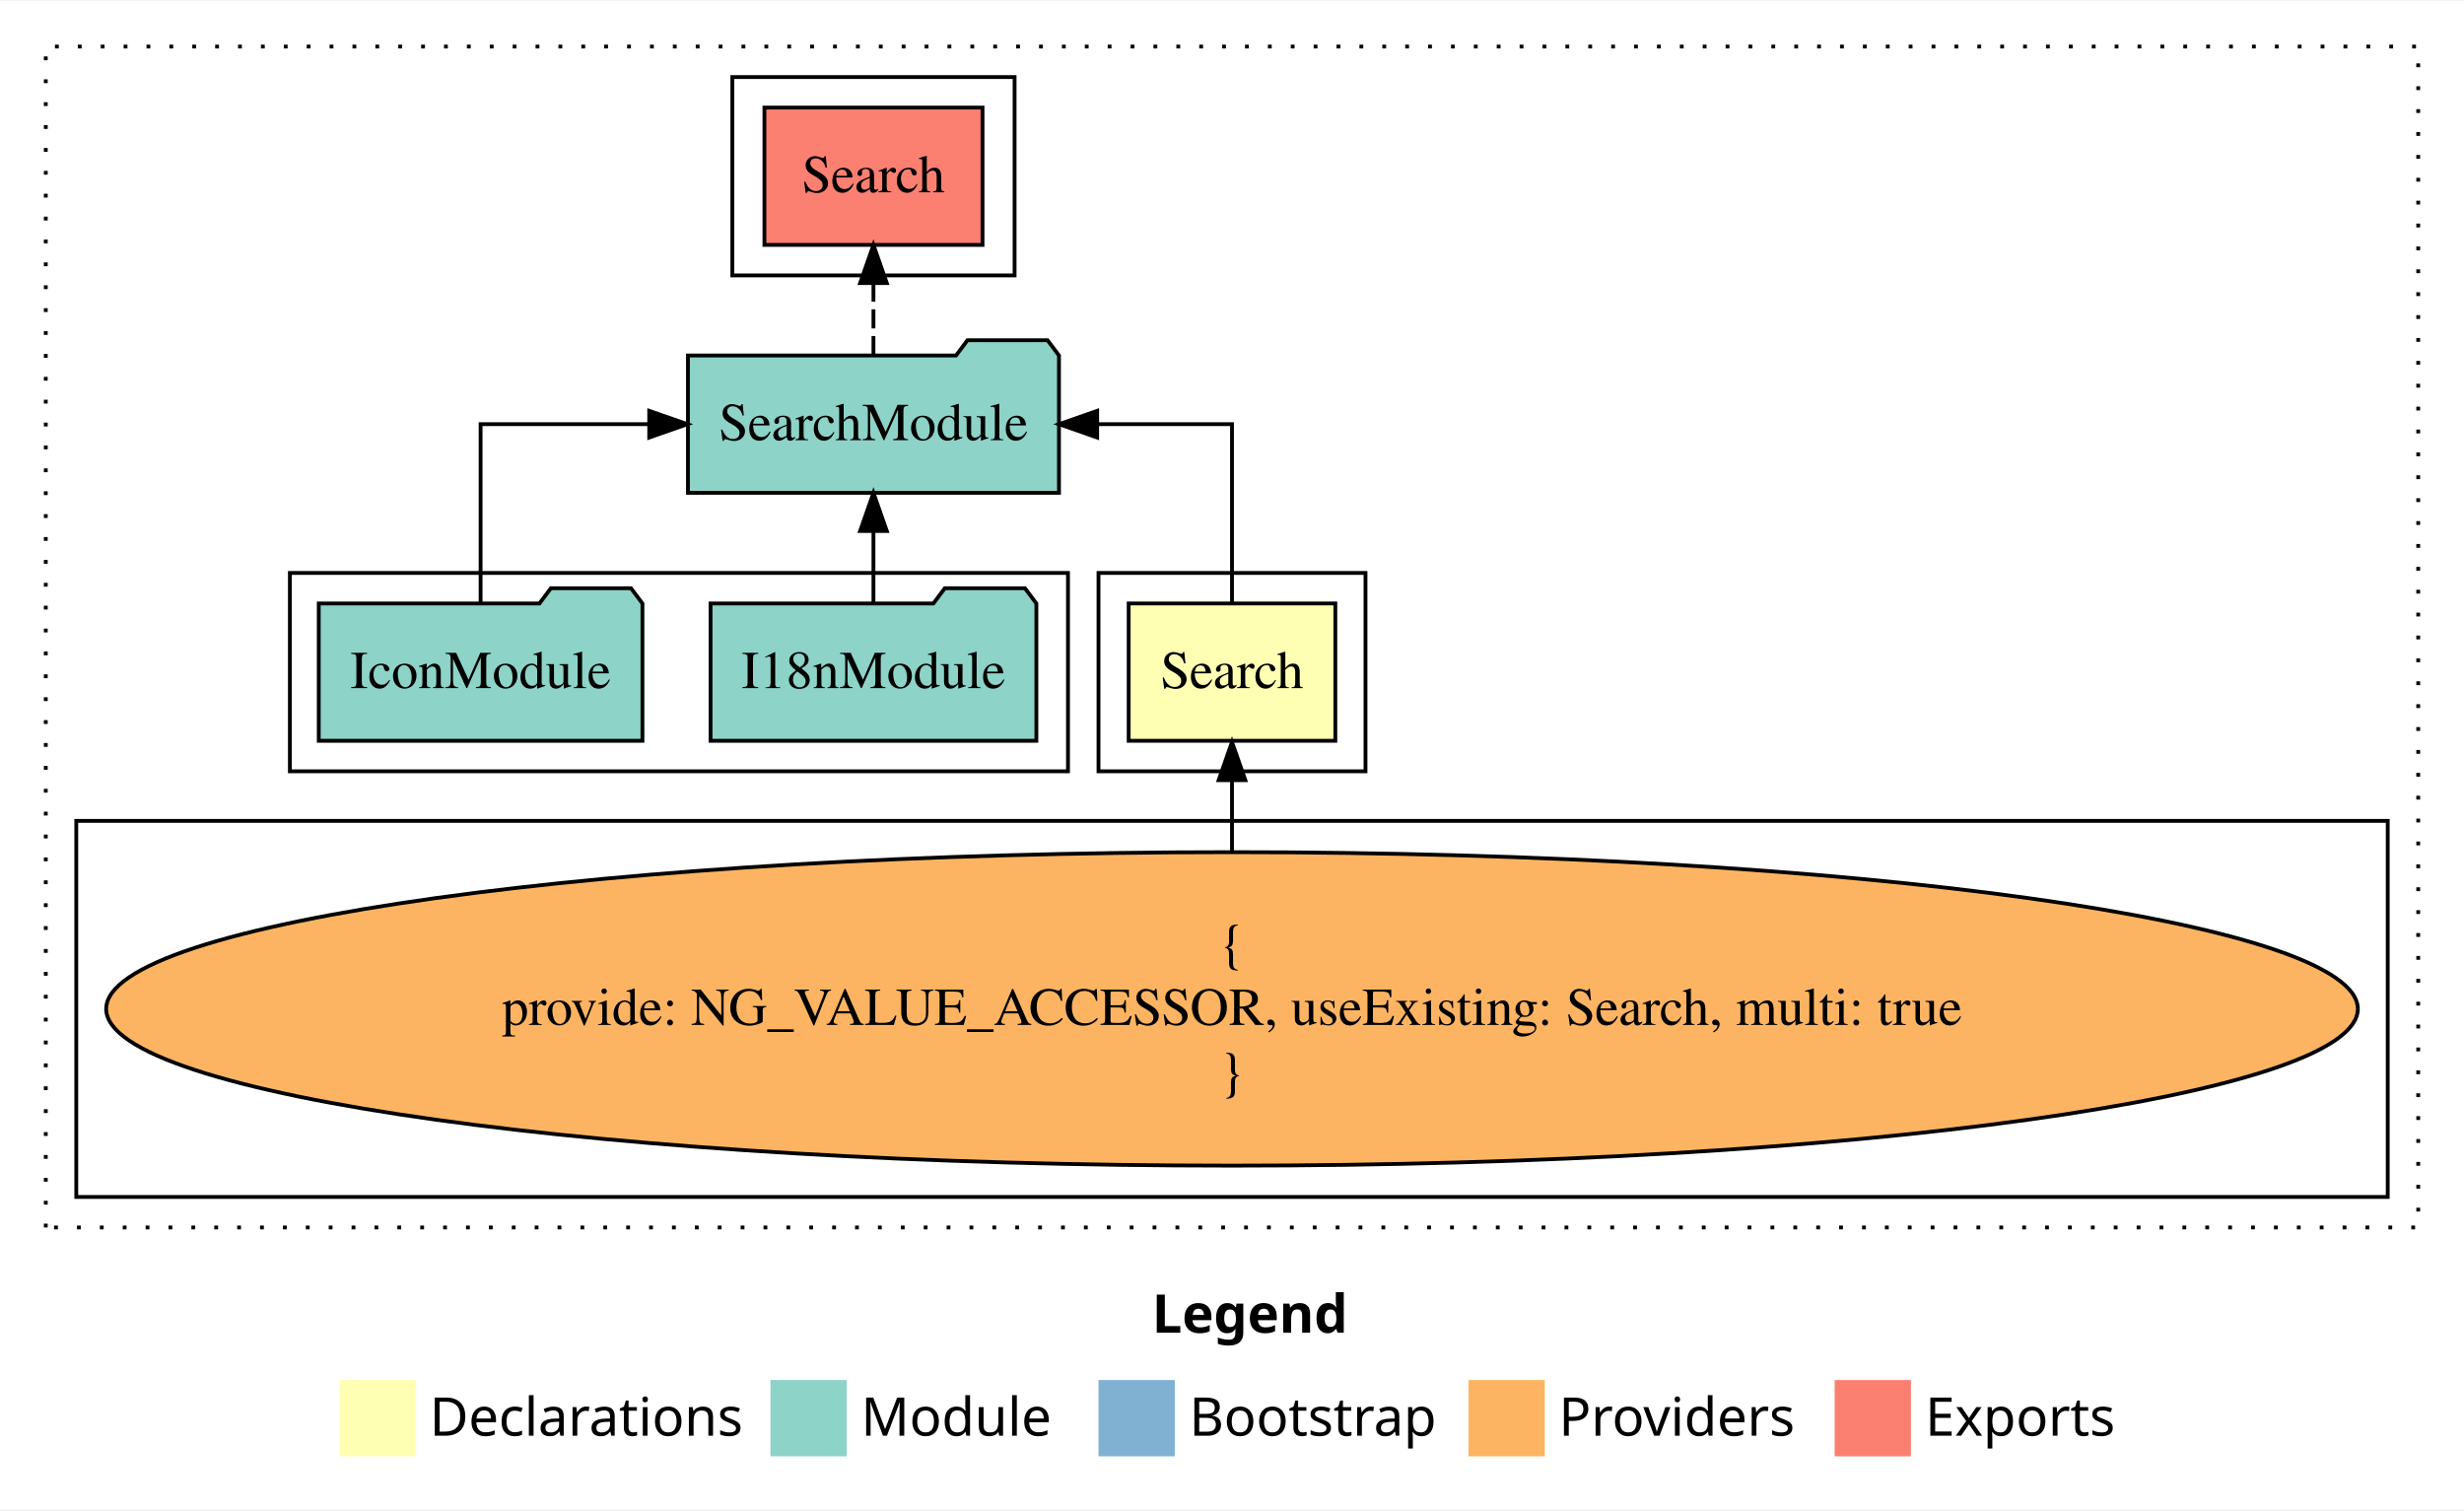
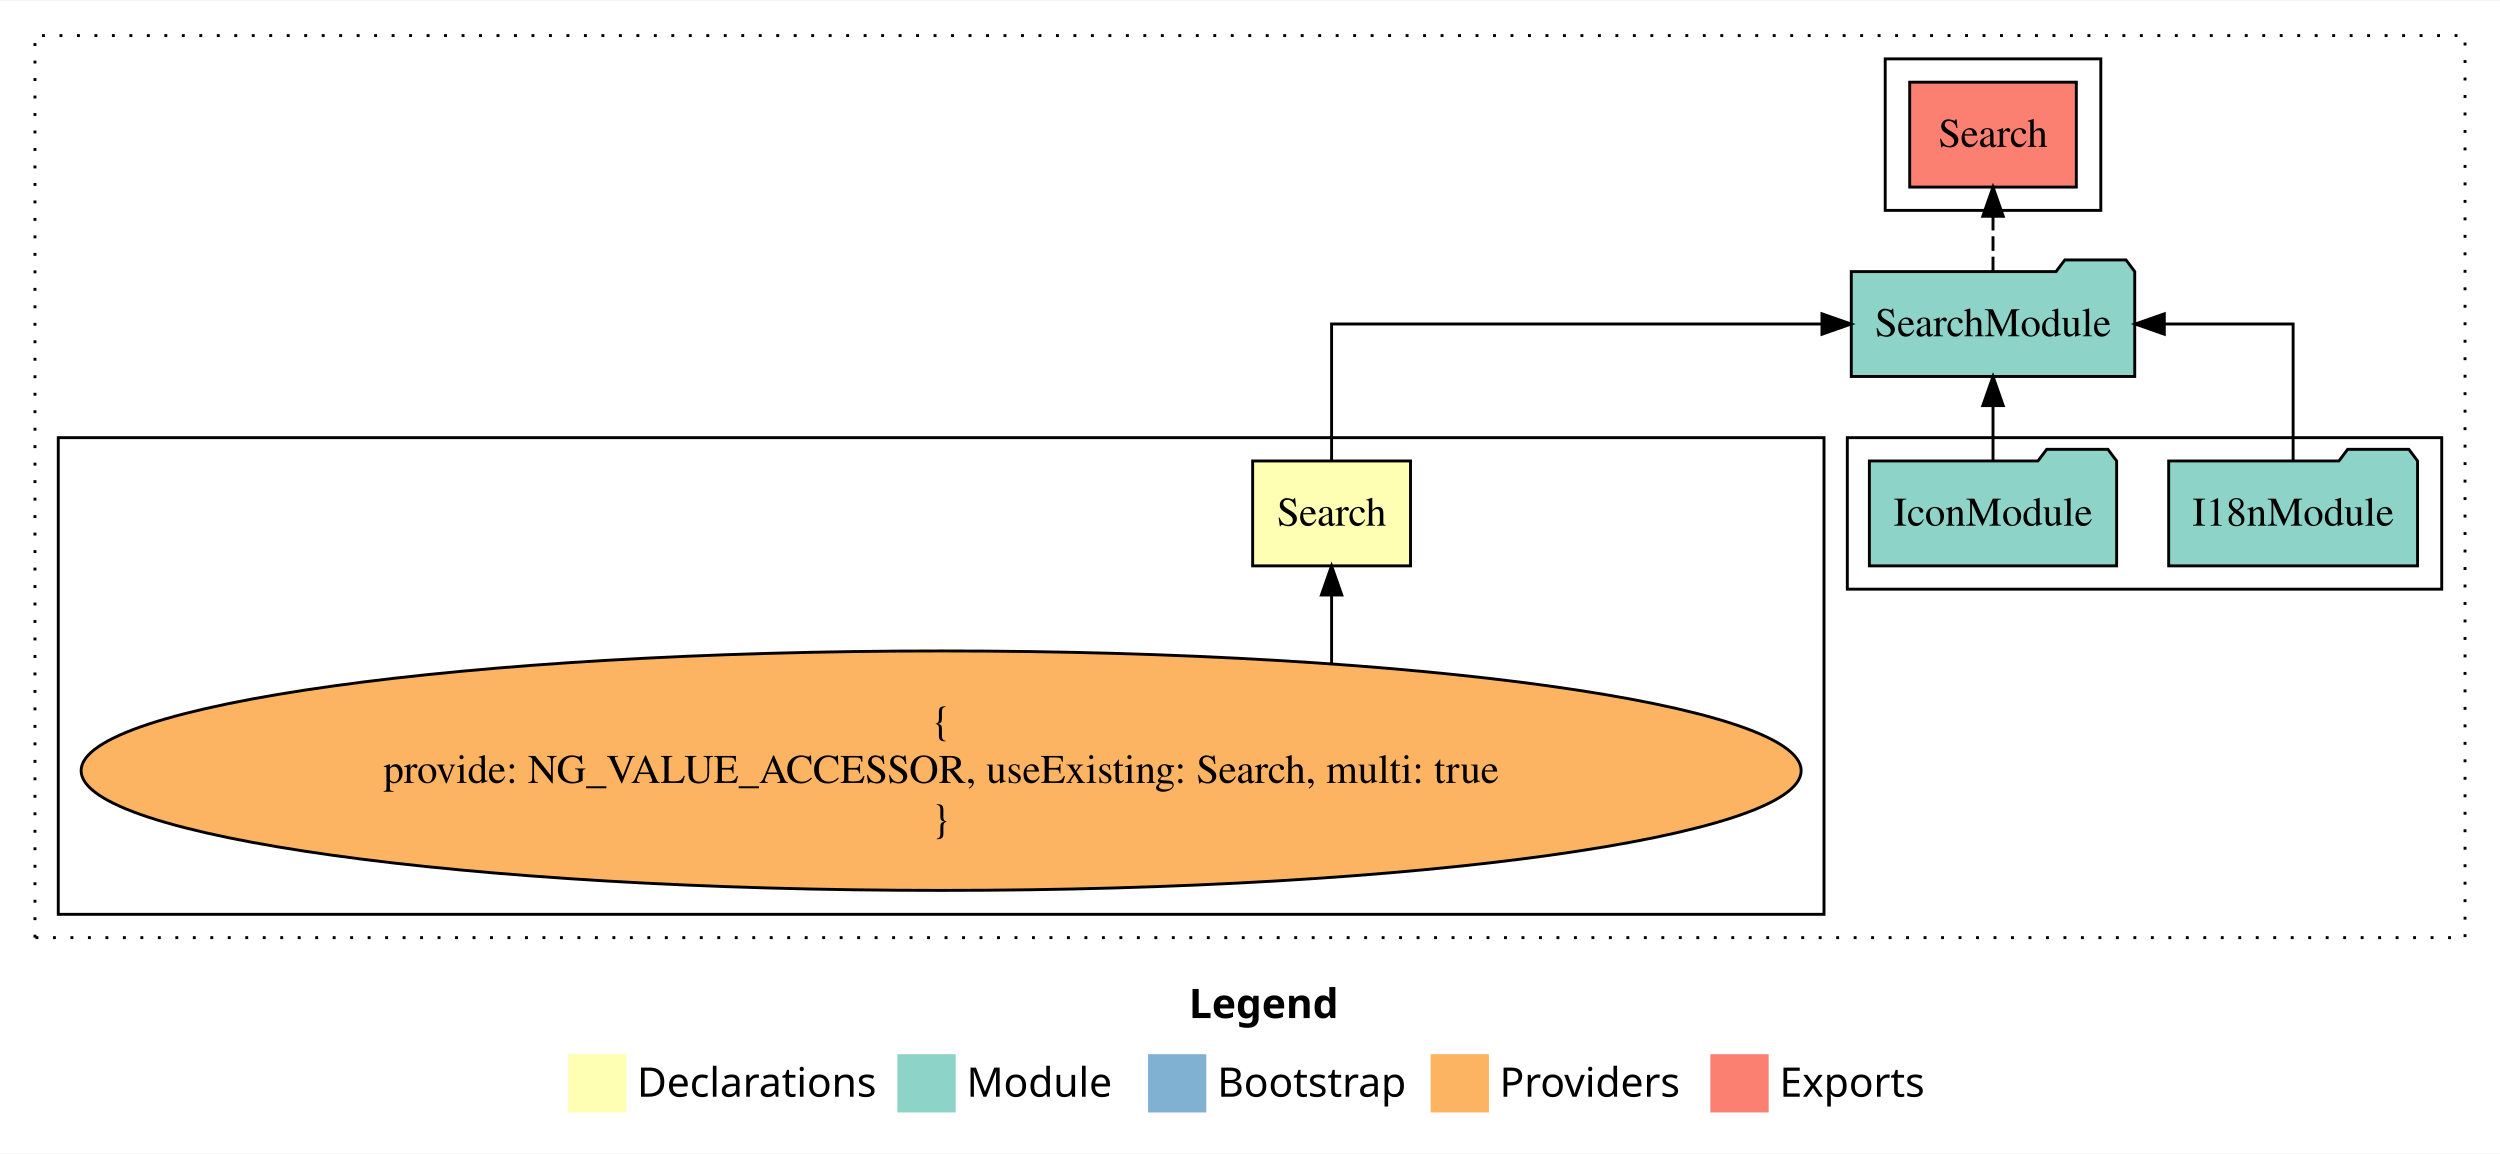
- <svg xmlns="http://www.w3.org/2000/svg" width="646pt" height="396pt" viewBox="0.00 0.00 646.00 395.59">
+ <svg xmlns="http://www.w3.org/2000/svg" width="858pt" height="396pt" viewBox="0.00 0.00 858.00 395.59">
  <g id="graph0" class="graph" transform="scale(1 1) rotate(0) translate(4 391.59)">
-     <polygon fill="white" stroke="transparent" points="-4,4 -4,-391.59 642,-391.59 642,4 -4,4" />
-     <text text-anchor="start" x="298.01" y="-42.4" font-family="Times-12" font-weight="bold" font-size="14.00">Legend</text>
-     <polygon fill="#ffffb3" stroke="transparent" points="85,-10 85,-30 105,-30 105,-10 85,-10" />
-     <text text-anchor="start" x="108.63" y="-15.4" font-family="Times-12" font-size="14.00">  Declarations</text>
-     <polygon fill="#8dd3c7" stroke="transparent" points="198,-10 198,-30 218,-30 218,-10 198,-10" />
-     <text text-anchor="start" x="221.73" y="-15.4" font-family="Times-12" font-size="14.00">  Module</text>
-     <polygon fill="#80b1d3" stroke="transparent" points="284,-10 284,-30 304,-30 304,-10 284,-10" />
-     <text text-anchor="start" x="307.78" y="-15.4" font-family="Times-12" font-size="14.00">  Bootstrap</text>
-     <polygon fill="#fdb462" stroke="transparent" points="381,-10 381,-30 401,-30 401,-10 381,-10" />
-     <text text-anchor="start" x="404.67" y="-15.4" font-family="Times-12" font-size="14.00">  Providers</text>
-     <polygon fill="#fb8072" stroke="transparent" points="477,-10 477,-30 497,-30 497,-10 477,-10" />
-     <text text-anchor="start" x="500.73" y="-15.4" font-family="Times-12" font-size="14.00">  Exports</text>
+     <polygon fill="white" stroke="transparent" points="-4,4 -4,-391.59 854,-391.59 854,4 -4,4" />
+     <text text-anchor="start" x="404.01" y="-42.4" font-family="Times-12" font-weight="bold" font-size="14.00">Legend</text>
+     <polygon fill="#ffffb3" stroke="transparent" points="191,-10 191,-30 211,-30 211,-10 191,-10" />
+     <text text-anchor="start" x="214.63" y="-15.4" font-family="Times-12" font-size="14.00">  Declarations</text>
+     <polygon fill="#8dd3c7" stroke="transparent" points="304,-10 304,-30 324,-30 324,-10 304,-10" />
+     <text text-anchor="start" x="327.73" y="-15.4" font-family="Times-12" font-size="14.00">  Module</text>
+     <polygon fill="#80b1d3" stroke="transparent" points="390,-10 390,-30 410,-30 410,-10 390,-10" />
+     <text text-anchor="start" x="413.78" y="-15.4" font-family="Times-12" font-size="14.00">  Bootstrap</text>
+     <polygon fill="#fdb462" stroke="transparent" points="487,-10 487,-30 507,-30 507,-10 487,-10" />
+     <text text-anchor="start" x="510.67" y="-15.4" font-family="Times-12" font-size="14.00">  Providers</text>
+     <polygon fill="#fb8072" stroke="transparent" points="583,-10 583,-30 603,-30 603,-10 583,-10" />
+     <text text-anchor="start" x="606.73" y="-15.4" font-family="Times-12" font-size="14.00">  Exports</text>
    <g id="clust1" class="cluster">
-       <polygon fill="none" stroke="black" stroke-dasharray="1,5" points="8,-70 8,-379.59 630,-379.59 630,-70 8,-70" />
+       <polygon fill="none" stroke="black" stroke-dasharray="1,5" points="8,-70 8,-379.59 842,-379.59 842,-70 8,-70" />
    </g>
-     <g id="clust2" class="cluster">
-       <polygon fill="none" stroke="black" points="284,-189.59 284,-241.59 354,-241.59 354,-189.59 284,-189.59" />
+     <g id="clust4" class="cluster">
+       <polygon fill="none" stroke="black" points="630,-189.59 630,-241.59 834,-241.59 834,-189.59 630,-189.59" />
+     </g>
+     <g id="clust3" class="cluster">
+       <polygon fill="none" stroke="black" points="16,-78 16,-241.59 622,-241.59 622,-78 16,-78" />
    </g>
    <g id="clust5" class="cluster">
-       <polygon fill="none" stroke="black" points="188,-319.59 188,-371.59 262,-371.59 262,-319.59 188,-319.59" />
-     </g>
-     <g id="clust3" class="cluster">
-       <polygon fill="none" stroke="black" points="16,-78 16,-176.59 622,-176.59 622,-78 16,-78" />
-     </g>
-     <g id="clust4" class="cluster">
-       <polygon fill="none" stroke="black" points="72,-189.59 72,-241.59 276,-241.59 276,-189.59 72,-189.59" />
+       <polygon fill="none" stroke="black" points="643,-319.59 643,-371.59 717,-371.59 717,-319.59 643,-319.59" />
    </g>
    <g id="node1" class="node">
-       <polygon fill="#ffffb3" stroke="black" points="346.09,-233.59 291.91,-233.59 291.91,-197.59 346.09,-197.59 346.09,-233.59" />
-       <text text-anchor="middle" x="319" y="-211.39" font-family="Times,serif" font-size="14.00">Search</text>
+       <polygon fill="#ffffb3" stroke="black" points="480.09,-233.59 425.91,-233.59 425.91,-197.59 480.09,-197.59 480.09,-233.59" />
+       <text text-anchor="middle" x="453" y="-211.39" font-family="Times,serif" font-size="14.00">Search</text>
    </g>
    <g id="node2" class="node">
-       <polygon fill="#8dd3c7" stroke="black" points="273.64,-298.59 270.64,-302.59 249.64,-302.59 246.64,-298.59 176.36,-298.59 176.36,-262.59 273.64,-262.59 273.64,-298.59" />
-       <text text-anchor="middle" x="225" y="-276.39" font-family="Times,serif" font-size="14.00">SearchModule</text>
+       <polygon fill="#8dd3c7" stroke="black" points="728.64,-298.59 725.64,-302.59 704.64,-302.59 701.64,-298.59 631.36,-298.59 631.36,-262.59 728.64,-262.59 728.64,-298.59" />
+       <text text-anchor="middle" x="680" y="-276.39" font-family="Times,serif" font-size="14.00">SearchModule</text>
    </g>
    <g id="edge1" class="edge">
-       <path fill="none" stroke="black" d="M319,-233.7C319,-252.93 319,-280.59 319,-280.59 319,-280.59 283.65,-280.59 283.65,-280.59" />
-       <polygon fill="black" stroke="black" points="283.65,-277.09 273.65,-280.59 283.65,-284.09 283.65,-277.09" />
+       <path fill="none" stroke="black" d="M453,-233.7C453,-252.93 453,-280.59 453,-280.59 453,-280.59 621.3,-280.59 621.3,-280.59" />
+       <polygon fill="black" stroke="black" points="621.3,-284.09 631.3,-280.59 621.3,-277.09 621.3,-284.09" />
    </g>
    <g id="node6" class="node">
-       <polygon fill="#fb8072" stroke="black" points="253.59,-363.59 196.41,-363.59 196.41,-327.59 253.59,-327.59 253.59,-363.59" />
-       <text text-anchor="middle" x="225" y="-341.39" font-family="Times,serif" font-size="14.00">Search </text>
+       <polygon fill="#fb8072" stroke="black" points="708.59,-363.59 651.41,-363.59 651.41,-327.59 708.59,-327.59 708.59,-363.59" />
+       <text text-anchor="middle" x="680" y="-341.39" font-family="Times,serif" font-size="14.00">Search </text>
    </g>
    <g id="edge5" class="edge">
-       <path fill="none" stroke="black" stroke-dasharray="5,2" d="M225,-298.7C225,-298.7 225,-317.58 225,-317.58" />
-       <polygon fill="black" stroke="black" points="221.5,-317.58 225,-327.58 228.5,-317.58 221.5,-317.58" />
+       <path fill="none" stroke="black" stroke-dasharray="5,2" d="M680,-298.7C680,-298.7 680,-317.58 680,-317.58" />
+       <polygon fill="black" stroke="black" points="676.5,-317.58 680,-327.58 683.5,-317.58 676.5,-317.58" />
    </g>
    <g id="node3" class="node">
      <ellipse fill="#fdb462" stroke="black" cx="319" cy="-127.3" rx="295.16" ry="41.09" />
      <text text-anchor="middle" x="319" y="-139.9" font-family="Times,serif" font-size="14.00">{</text>
      <text text-anchor="middle" x="319" y="-123.1" font-family="Times,serif" font-size="14.00">    provide: NG_VALUE_ACCESSOR, useExisting: Search, multi: true</text>
      <text text-anchor="middle" x="319" y="-106.3" font-family="Times,serif" font-size="14.00">}</text>
    </g>
    <g id="edge2" class="edge">
-       <path fill="none" stroke="black" d="M319,-168.6C319,-168.6 319,-187.26 319,-187.26" />
-       <polygon fill="black" stroke="black" points="315.5,-187.26 319,-197.26 322.5,-187.26 315.5,-187.26" />
+       <path fill="none" stroke="black" d="M453,-164.23C453,-164.23 453,-187.58 453,-187.58" />
+       <polygon fill="black" stroke="black" points="449.5,-187.58 453,-197.58 456.5,-187.58 449.5,-187.58" />
    </g>
    <g id="node4" class="node">
-       <polygon fill="#8dd3c7" stroke="black" points="267.71,-233.59 264.71,-237.59 243.71,-237.59 240.71,-233.59 182.29,-233.59 182.29,-197.59 267.71,-197.59 267.71,-233.59" />
-       <text text-anchor="middle" x="225" y="-211.39" font-family="Times,serif" font-size="14.00">I18nModule</text>
+       <polygon fill="#8dd3c7" stroke="black" points="825.71,-233.59 822.71,-237.59 801.71,-237.59 798.71,-233.59 740.29,-233.59 740.29,-197.59 825.71,-197.59 825.71,-233.59" />
+       <text text-anchor="middle" x="783" y="-211.39" font-family="Times,serif" font-size="14.00">I18nModule</text>
    </g>
    <g id="edge3" class="edge">
-       <path fill="none" stroke="black" d="M225,-233.7C225,-233.7 225,-252.58 225,-252.58" />
-       <polygon fill="black" stroke="black" points="221.5,-252.58 225,-262.58 228.5,-252.58 221.5,-252.58" />
+       <path fill="none" stroke="black" d="M783,-233.7C783,-252.93 783,-280.59 783,-280.59 783,-280.59 738.79,-280.59 738.79,-280.59" />
+       <polygon fill="black" stroke="black" points="738.79,-277.09 728.79,-280.59 738.79,-284.09 738.79,-277.09" />
    </g>
    <g id="node5" class="node">
-       <polygon fill="#8dd3c7" stroke="black" points="164.43,-233.59 161.43,-237.59 140.43,-237.59 137.43,-233.59 79.57,-233.59 79.57,-197.59 164.43,-197.59 164.43,-233.59" />
-       <text text-anchor="middle" x="122" y="-211.39" font-family="Times,serif" font-size="14.00">IconModule</text>
+       <polygon fill="#8dd3c7" stroke="black" points="722.43,-233.59 719.43,-237.59 698.43,-237.59 695.43,-233.59 637.57,-233.59 637.57,-197.59 722.43,-197.59 722.43,-233.59" />
+       <text text-anchor="middle" x="680" y="-211.39" font-family="Times,serif" font-size="14.00">IconModule</text>
    </g>
    <g id="edge4" class="edge">
-       <path fill="none" stroke="black" d="M122,-233.7C122,-252.93 122,-280.59 122,-280.59 122,-280.59 166.21,-280.59 166.21,-280.59" />
-       <polygon fill="black" stroke="black" points="166.21,-284.09 176.21,-280.59 166.21,-277.09 166.21,-284.09" />
+       <path fill="none" stroke="black" d="M680,-233.7C680,-233.7 680,-252.58 680,-252.58" />
+       <polygon fill="black" stroke="black" points="676.5,-252.58 680,-262.58 683.5,-252.58 676.5,-252.58" />
    </g>
  </g>
</svg>
